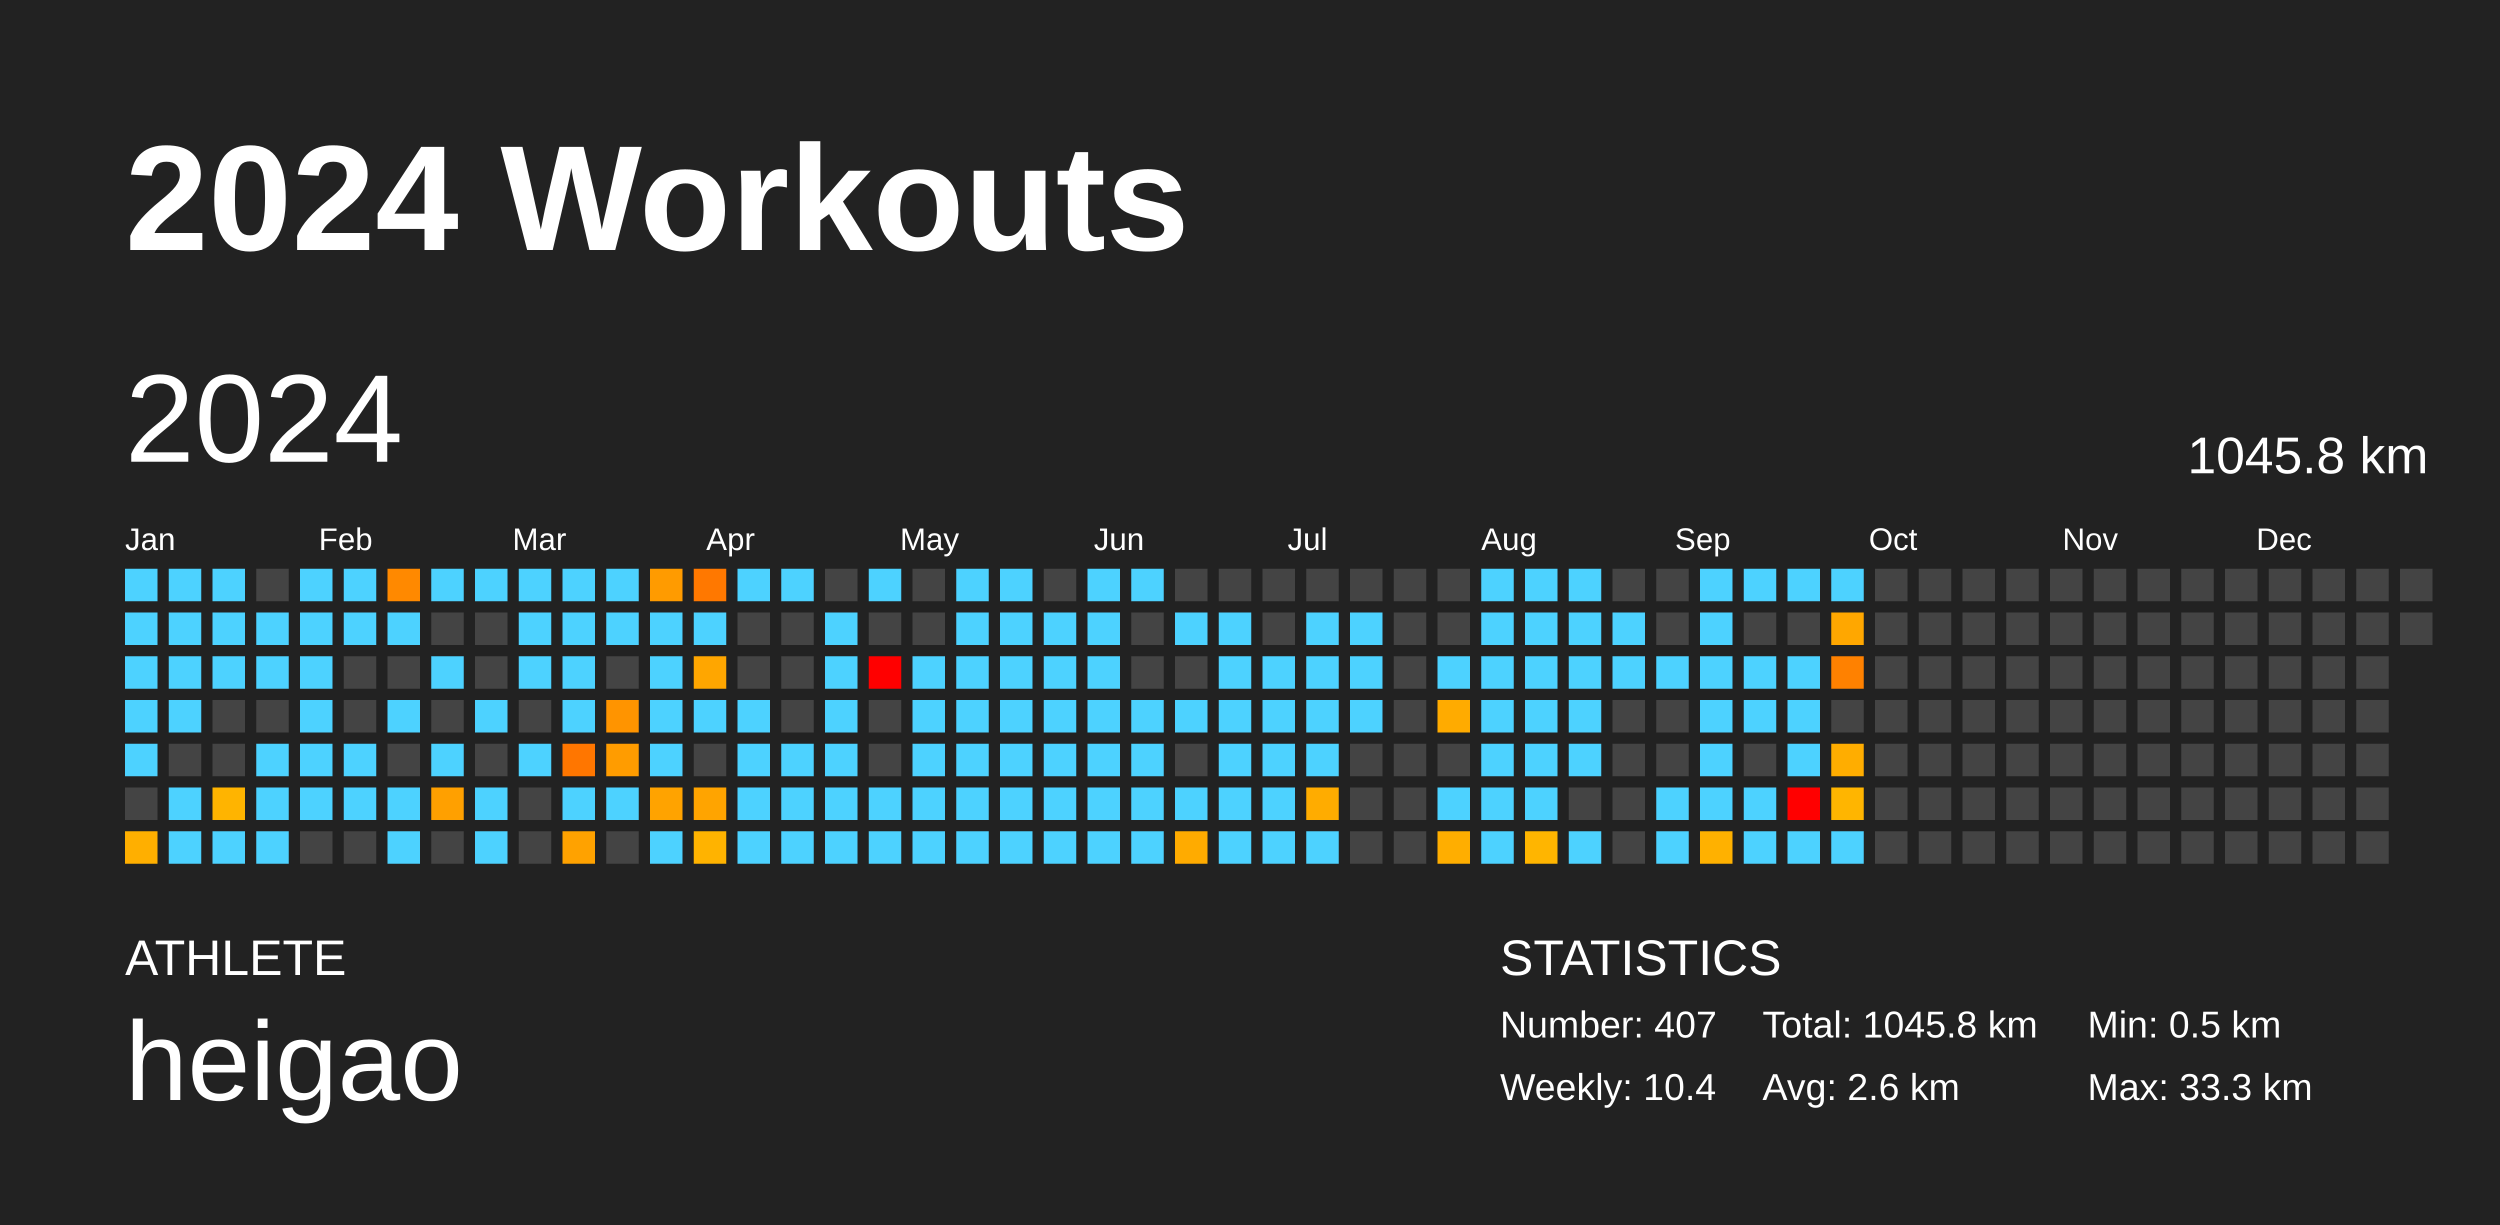
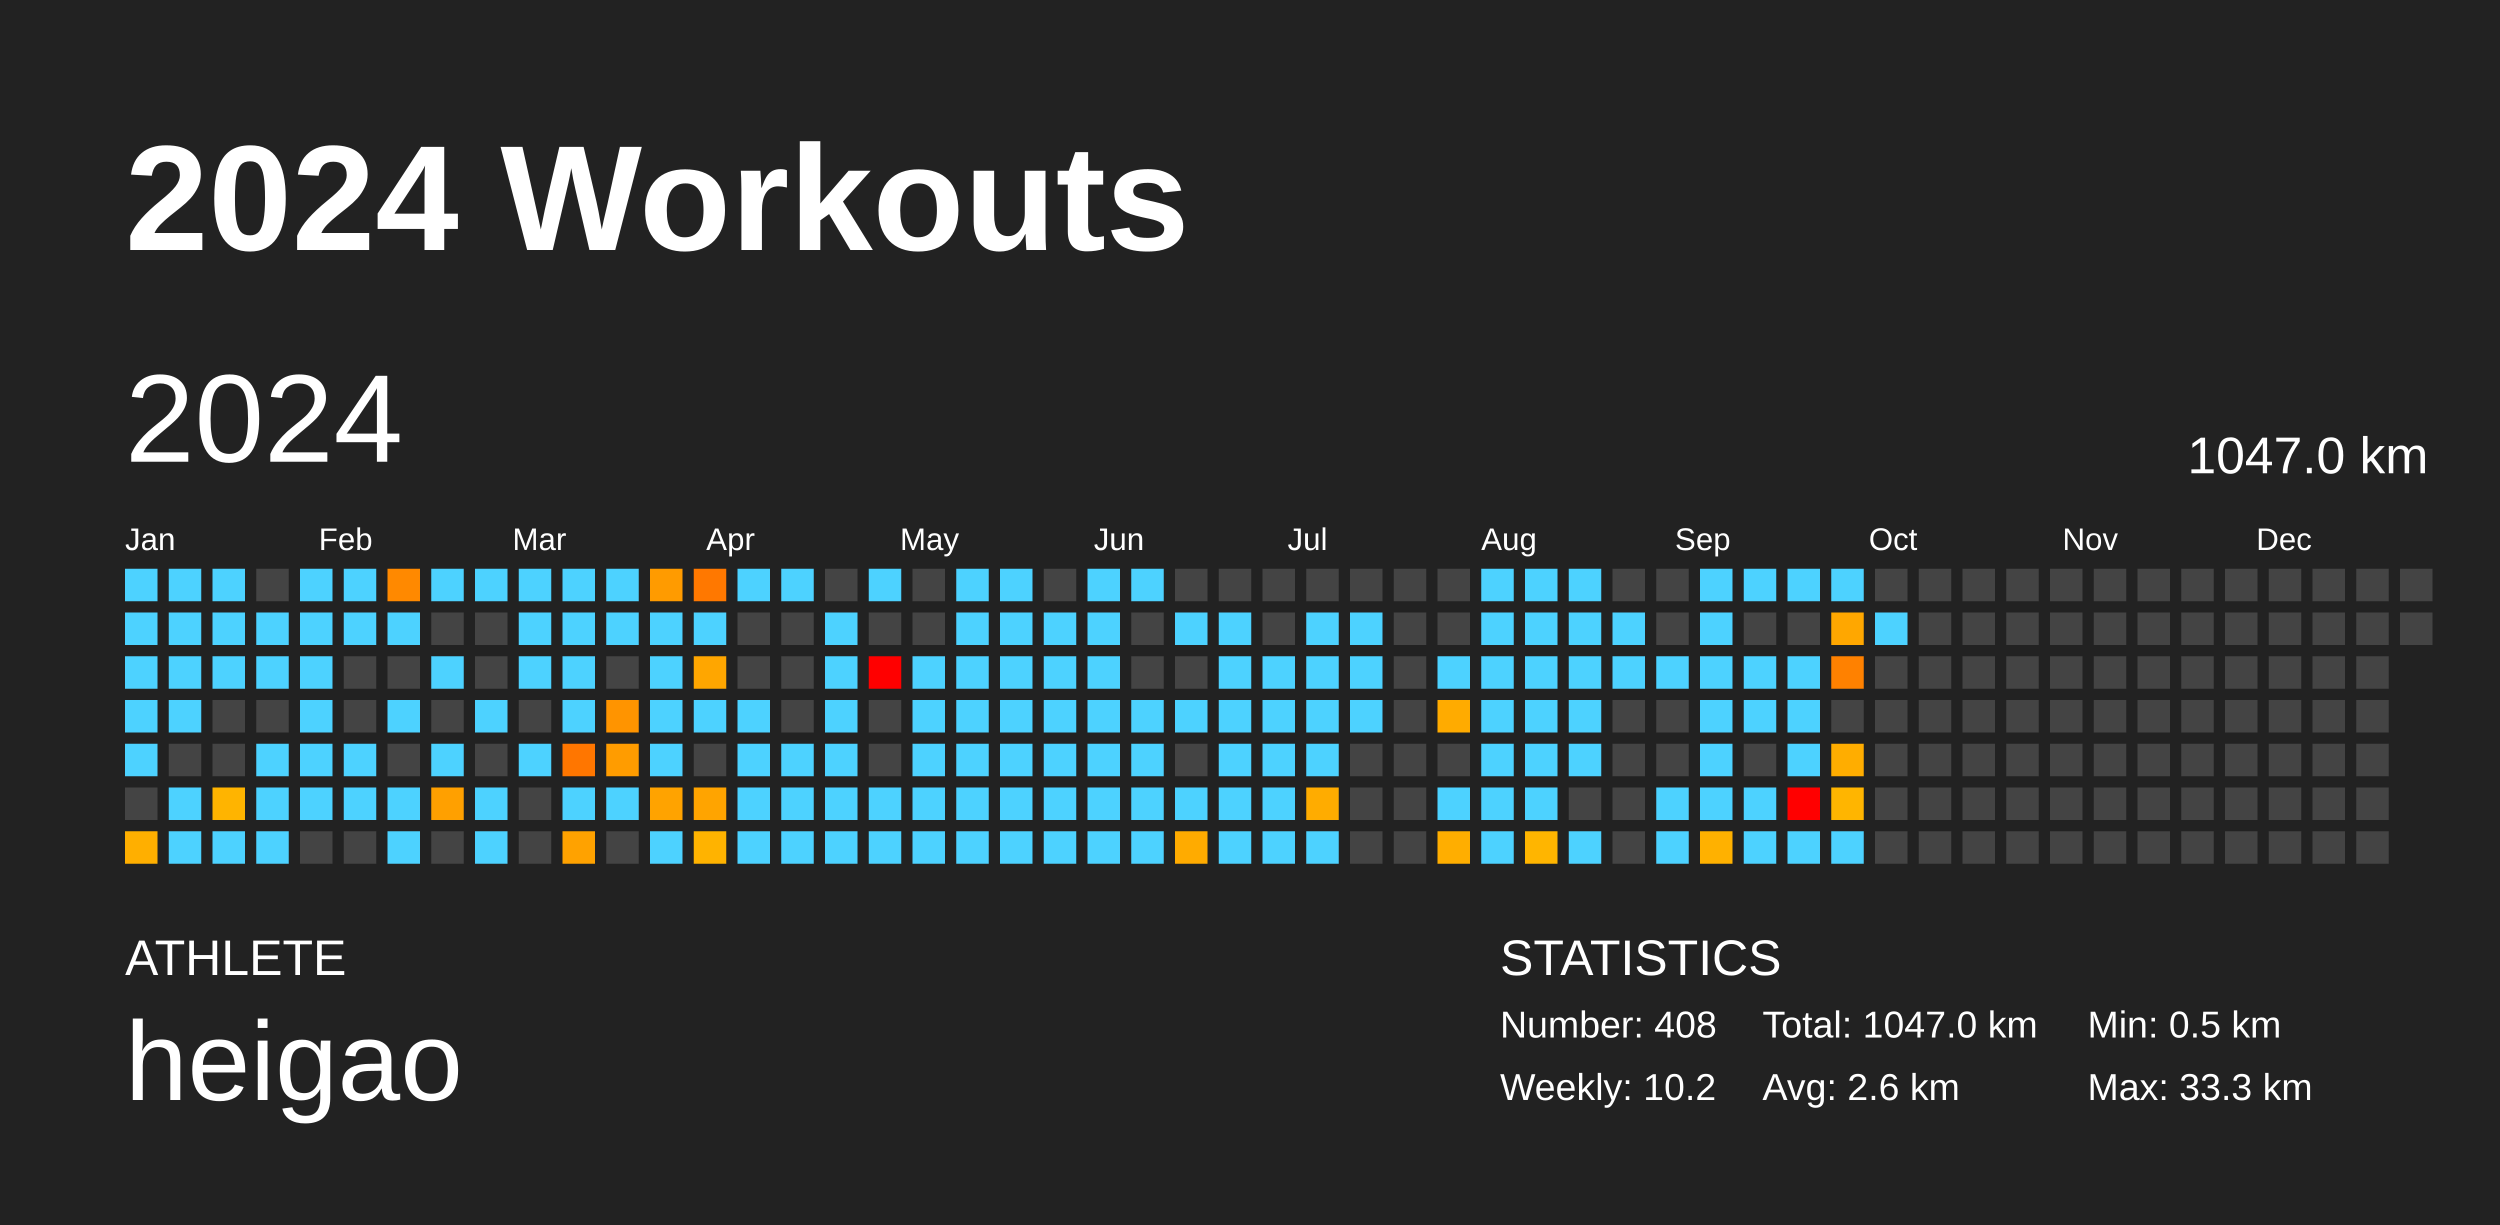
<svg xmlns="http://www.w3.org/2000/svg" baseProfile="full" height="98mm" version="1.1" viewBox="0,0,200,98" width="200mm">
  <defs />
  <rect fill="#222222" height="98" width="200" x="0" y="0" />
  <text fill="#FFFFFF" style="font-size:12px; font-family:Arial; font-weight:bold;" x="10" y="20">2024 Workouts</text>
  <text fill="#FFFFFF" style="font-size:4px; font-family:Arial" x="10" y="78">ATHLETE</text>
  <text fill="#FFFFFF" style="font-size:9px; font-family:Arial" x="10" y="88">heigao</text>
  <text fill="#FFFFFF" style="font-size:4px; font-family:Arial" x="120" y="78">STATISTICS</text>
-   <text fill="#FFFFFF" style="font-size:3px; font-family:Arial" x="120" y="83">Number: 407</text>
-   <text fill="#FFFFFF" style="font-size:3px; font-family:Arial" x="120" y="88">Weekly: 10.4</text>
-   <text fill="#FFFFFF" style="font-size:3px; font-family:Arial" x="141" y="83">Total: 1045.8 km</text>
+   <text fill="#FFFFFF" style="font-size:3px; font-family:Arial" x="120" y="83">Number: 408</text>
+   <text fill="#FFFFFF" style="font-size:3px; font-family:Arial" x="120" y="88">Weekly: 10.2</text>
+   <text fill="#FFFFFF" style="font-size:3px; font-family:Arial" x="141" y="83">Total: 1047.0 km</text>
  <text fill="#FFFFFF" style="font-size:3px; font-family:Arial" x="141" y="88">Avg: 2.6 km</text>
  <text fill="#FFFFFF" style="font-size:3px; font-family:Arial" x="167" y="83">Min: 0.5 km</text>
  <text fill="#FFFFFF" style="font-size:3px; font-family:Arial" x="167" y="88">Max: 33.3 km</text>
  <text dominant-baseline="hanging" fill="#FFFFFF" style="font-size:10.0px; font-family:Arial;" x="10" y="30">2024</text>
-   <text dominant-baseline="hanging" fill="#FFFFFF" style="font-size:4.125px; font-family:Arial;" x="175" y="35">1045.8 km</text>
+   <text dominant-baseline="hanging" fill="#FFFFFF" style="font-size:4.125px; font-family:Arial;" x="175" y="35">1047.0 km</text>
  <text fill="#FFFFFF" style="font-size:2.5px; font-family:Arial" x="10.0" y="44">Jan</text>
  <text fill="#FFFFFF" style="font-size:2.5px; font-family:Arial" x="25.5" y="44">Feb</text>
  <text fill="#FFFFFF" style="font-size:2.5px; font-family:Arial" x="41.0" y="44">Mar</text>
  <text fill="#FFFFFF" style="font-size:2.5px; font-family:Arial" x="56.5" y="44">Apr</text>
  <text fill="#FFFFFF" style="font-size:2.5px; font-family:Arial" x="72.0" y="44">May</text>
  <text fill="#FFFFFF" style="font-size:2.5px; font-family:Arial" x="87.5" y="44">Jun</text>
  <text fill="#FFFFFF" style="font-size:2.5px; font-family:Arial" x="103.0" y="44">Jul</text>
  <text fill="#FFFFFF" style="font-size:2.5px; font-family:Arial" x="118.5" y="44">Aug</text>
  <text fill="#FFFFFF" style="font-size:2.5px; font-family:Arial" x="134.0" y="44">Sep</text>
  <text fill="#FFFFFF" style="font-size:2.5px; font-family:Arial" x="149.5" y="44">Oct</text>
  <text fill="#FFFFFF" style="font-size:2.5px; font-family:Arial" x="165.0" y="44">Nov</text>
  <text fill="#FFFFFF" style="font-size:2.5px; font-family:Arial" x="180.5" y="44">Dec</text>
  <rect fill="#4dd2ff" height="2.6" width="2.6" x="10.0" y="45.5" />
  <rect fill="#4dd2ff" height="2.6" width="2.6" x="10.0" y="49.0" />
  <rect fill="#4dd2ff" height="2.6" width="2.6" x="10.0" y="52.5" />
  <rect fill="#4dd2ff" height="2.6" width="2.6" x="10.0" y="56.0" />
  <rect fill="#4dd2ff" height="2.6" width="2.6" x="10.0" y="59.5" />
  <rect fill="#444444" height="2.6" width="2.6" x="10.0" y="63.0" />
  <rect fill="#ffaf00" height="2.6" width="2.6" x="10.0" y="66.5" />
  <rect fill="#4dd2ff" height="2.6" width="2.6" x="13.5" y="45.5" />
  <rect fill="#4dd2ff" height="2.6" width="2.6" x="13.5" y="49.0" />
  <rect fill="#4dd2ff" height="2.6" width="2.6" x="13.5" y="52.5" />
  <rect fill="#4dd2ff" height="2.6" width="2.6" x="13.5" y="56.0" />
  <rect fill="#444444" height="2.6" width="2.6" x="13.5" y="59.5" />
  <rect fill="#4dd2ff" height="2.6" width="2.6" x="13.5" y="63.0" />
  <rect fill="#4dd2ff" height="2.6" width="2.6" x="13.5" y="66.5" />
  <rect fill="#4dd2ff" height="2.6" width="2.6" x="17.0" y="45.5" />
  <rect fill="#4dd2ff" height="2.6" width="2.6" x="17.0" y="49.0" />
  <rect fill="#4dd2ff" height="2.6" width="2.6" x="17.0" y="52.5" />
  <rect fill="#444444" height="2.6" width="2.6" x="17.0" y="56.0" />
  <rect fill="#444444" height="2.6" width="2.6" x="17.0" y="59.5" />
  <rect fill="#ffb400" height="2.6" width="2.6" x="17.0" y="63.0" />
  <rect fill="#4dd2ff" height="2.6" width="2.6" x="17.0" y="66.5" />
  <rect fill="#444444" height="2.6" width="2.6" x="20.5" y="45.5" />
  <rect fill="#4dd2ff" height="2.6" width="2.6" x="20.5" y="49.0" />
  <rect fill="#4dd2ff" height="2.6" width="2.6" x="20.5" y="52.5" />
  <rect fill="#444444" height="2.6" width="2.6" x="20.5" y="56.0" />
  <rect fill="#4dd2ff" height="2.6" width="2.6" x="20.5" y="59.5" />
  <rect fill="#4dd2ff" height="2.6" width="2.6" x="20.5" y="63.0" />
  <rect fill="#4dd2ff" height="2.6" width="2.6" x="20.5" y="66.5" />
  <rect fill="#4dd2ff" height="2.6" width="2.6" x="24.0" y="45.5" />
  <rect fill="#4dd2ff" height="2.6" width="2.6" x="24.0" y="49.0" />
  <rect fill="#4dd2ff" height="2.6" width="2.6" x="24.0" y="52.5" />
  <rect fill="#4dd2ff" height="2.6" width="2.6" x="24.0" y="56.0" />
  <rect fill="#4dd2ff" height="2.6" width="2.6" x="24.0" y="59.5" />
  <rect fill="#4dd2ff" height="2.6" width="2.6" x="24.0" y="63.0" />
  <rect fill="#444444" height="2.6" width="2.6" x="24.0" y="66.5" />
  <rect fill="#4dd2ff" height="2.6" width="2.6" x="27.5" y="45.5" />
  <rect fill="#4dd2ff" height="2.6" width="2.6" x="27.5" y="49.0" />
  <rect fill="#444444" height="2.6" width="2.6" x="27.5" y="52.5" />
  <rect fill="#444444" height="2.6" width="2.6" x="27.5" y="56.0" />
  <rect fill="#4dd2ff" height="2.6" width="2.6" x="27.5" y="59.5" />
  <rect fill="#4dd2ff" height="2.6" width="2.6" x="27.5" y="63.0" />
  <rect fill="#444444" height="2.6" width="2.6" x="27.5" y="66.5" />
  <rect fill="#ff8900" height="2.6" width="2.6" x="31.0" y="45.5" />
  <rect fill="#4dd2ff" height="2.6" width="2.6" x="31.0" y="49.0" />
  <rect fill="#444444" height="2.6" width="2.6" x="31.0" y="52.5" />
  <rect fill="#4dd2ff" height="2.6" width="2.6" x="31.0" y="56.0" />
  <rect fill="#444444" height="2.6" width="2.6" x="31.0" y="59.5" />
  <rect fill="#4dd2ff" height="2.6" width="2.6" x="31.0" y="63.0" />
  <rect fill="#4dd2ff" height="2.6" width="2.6" x="31.0" y="66.5" />
  <rect fill="#4dd2ff" height="2.6" width="2.6" x="34.5" y="45.5" />
  <rect fill="#444444" height="2.6" width="2.6" x="34.5" y="49.0" />
  <rect fill="#4dd2ff" height="2.6" width="2.6" x="34.5" y="52.5" />
  <rect fill="#444444" height="2.6" width="2.6" x="34.5" y="56.0" />
  <rect fill="#4dd2ff" height="2.6" width="2.6" x="34.5" y="59.5" />
  <rect fill="#ffa000" height="2.6" width="2.6" x="34.5" y="63.0" />
  <rect fill="#444444" height="2.6" width="2.6" x="34.5" y="66.5" />
  <rect fill="#4dd2ff" height="2.6" width="2.6" x="38.0" y="45.5" />
  <rect fill="#444444" height="2.6" width="2.6" x="38.0" y="49.0" />
  <rect fill="#444444" height="2.6" width="2.6" x="38.0" y="52.5" />
  <rect fill="#4dd2ff" height="2.6" width="2.6" x="38.0" y="56.0" />
  <rect fill="#444444" height="2.6" width="2.6" x="38.0" y="59.5" />
  <rect fill="#4dd2ff" height="2.6" width="2.6" x="38.0" y="63.0" />
  <rect fill="#4dd2ff" height="2.6" width="2.6" x="38.0" y="66.5" />
  <rect fill="#4dd2ff" height="2.6" width="2.6" x="41.5" y="45.5" />
  <rect fill="#4dd2ff" height="2.6" width="2.6" x="41.5" y="49.0" />
  <rect fill="#4dd2ff" height="2.6" width="2.6" x="41.5" y="52.5" />
  <rect fill="#444444" height="2.6" width="2.6" x="41.5" y="56.0" />
  <rect fill="#4dd2ff" height="2.6" width="2.6" x="41.5" y="59.5" />
  <rect fill="#444444" height="2.6" width="2.6" x="41.5" y="63.0" />
  <rect fill="#444444" height="2.6" width="2.6" x="41.5" y="66.5" />
  <rect fill="#4dd2ff" height="2.6" width="2.6" x="45.0" y="45.5" />
  <rect fill="#4dd2ff" height="2.6" width="2.6" x="45.0" y="49.0" />
  <rect fill="#4dd2ff" height="2.6" width="2.6" x="45.0" y="52.5" />
  <rect fill="#4dd2ff" height="2.6" width="2.6" x="45.0" y="56.0" />
  <rect fill="#ff7600" height="2.6" width="2.6" x="45.0" y="59.5" />
  <rect fill="#4dd2ff" height="2.6" width="2.6" x="45.0" y="63.0" />
  <rect fill="#ffa200" height="2.6" width="2.6" x="45.0" y="66.5" />
  <rect fill="#4dd2ff" height="2.6" width="2.6" x="48.5" y="45.5" />
  <rect fill="#4dd2ff" height="2.6" width="2.6" x="48.5" y="49.0" />
  <rect fill="#444444" height="2.6" width="2.6" x="48.5" y="52.5" />
  <rect fill="#ff9400" height="2.6" width="2.6" x="48.5" y="56.0" />
  <rect fill="#ff9c00" height="2.6" width="2.6" x="48.5" y="59.5" />
  <rect fill="#4dd2ff" height="2.6" width="2.6" x="48.5" y="63.0" />
  <rect fill="#444444" height="2.6" width="2.6" x="48.5" y="66.5" />
  <rect fill="#ff9b00" height="2.6" width="2.6" x="52.0" y="45.5" />
  <rect fill="#4dd2ff" height="2.6" width="2.6" x="52.0" y="49.0" />
  <rect fill="#4dd2ff" height="2.6" width="2.6" x="52.0" y="52.5" />
  <rect fill="#4dd2ff" height="2.6" width="2.6" x="52.0" y="56.0" />
  <rect fill="#4dd2ff" height="2.6" width="2.6" x="52.0" y="59.5" />
  <rect fill="#ffa300" height="2.6" width="2.6" x="52.0" y="63.0" />
  <rect fill="#4dd2ff" height="2.6" width="2.6" x="52.0" y="66.5" />
  <rect fill="#ff7800" height="2.6" width="2.6" x="55.5" y="45.5" />
  <rect fill="#4dd2ff" height="2.6" width="2.6" x="55.5" y="49.0" />
  <rect fill="#ffa600" height="2.6" width="2.6" x="55.5" y="52.5" />
  <rect fill="#4dd2ff" height="2.6" width="2.6" x="55.5" y="56.0" />
  <rect fill="#444444" height="2.6" width="2.6" x="55.5" y="59.5" />
  <rect fill="#ffa400" height="2.6" width="2.6" x="55.5" y="63.0" />
  <rect fill="#ffb300" height="2.6" width="2.6" x="55.5" y="66.5" />
  <rect fill="#4dd2ff" height="2.6" width="2.6" x="59.0" y="45.5" />
  <rect fill="#444444" height="2.6" width="2.6" x="59.0" y="49.0" />
  <rect fill="#444444" height="2.6" width="2.6" x="59.0" y="52.5" />
  <rect fill="#4dd2ff" height="2.6" width="2.6" x="59.0" y="56.0" />
  <rect fill="#4dd2ff" height="2.6" width="2.6" x="59.0" y="59.5" />
  <rect fill="#4dd2ff" height="2.6" width="2.6" x="59.0" y="63.0" />
  <rect fill="#4dd2ff" height="2.6" width="2.6" x="59.0" y="66.5" />
  <rect fill="#4dd2ff" height="2.6" width="2.6" x="62.5" y="45.5" />
  <rect fill="#444444" height="2.6" width="2.6" x="62.5" y="49.0" />
  <rect fill="#444444" height="2.6" width="2.6" x="62.5" y="52.5" />
  <rect fill="#444444" height="2.6" width="2.6" x="62.5" y="56.0" />
  <rect fill="#4dd2ff" height="2.6" width="2.6" x="62.5" y="59.5" />
  <rect fill="#4dd2ff" height="2.6" width="2.6" x="62.5" y="63.0" />
  <rect fill="#4dd2ff" height="2.6" width="2.6" x="62.5" y="66.5" />
  <rect fill="#444444" height="2.6" width="2.6" x="66.0" y="45.5" />
  <rect fill="#4dd2ff" height="2.6" width="2.6" x="66.0" y="49.0" />
  <rect fill="#4dd2ff" height="2.6" width="2.6" x="66.0" y="52.5" />
  <rect fill="#4dd2ff" height="2.6" width="2.6" x="66.0" y="56.0" />
  <rect fill="#4dd2ff" height="2.6" width="2.6" x="66.0" y="59.5" />
  <rect fill="#4dd2ff" height="2.6" width="2.6" x="66.0" y="63.0" />
  <rect fill="#4dd2ff" height="2.6" width="2.6" x="66.0" y="66.5" />
  <rect fill="#4dd2ff" height="2.6" width="2.6" x="69.5" y="45.5" />
  <rect fill="#444444" height="2.6" width="2.6" x="69.5" y="49.0" />
  <rect fill="red" height="2.6" width="2.6" x="69.5" y="52.5" />
  <rect fill="#444444" height="2.6" width="2.6" x="69.5" y="56.0" />
  <rect fill="#444444" height="2.6" width="2.6" x="69.5" y="59.5" />
  <rect fill="#4dd2ff" height="2.6" width="2.6" x="69.5" y="63.0" />
  <rect fill="#4dd2ff" height="2.6" width="2.6" x="69.5" y="66.5" />
  <rect fill="#444444" height="2.6" width="2.6" x="73.0" y="45.5" />
  <rect fill="#444444" height="2.6" width="2.6" x="73.0" y="49.0" />
  <rect fill="#4dd2ff" height="2.6" width="2.6" x="73.0" y="52.5" />
  <rect fill="#4dd2ff" height="2.6" width="2.6" x="73.0" y="56.0" />
  <rect fill="#4dd2ff" height="2.6" width="2.6" x="73.0" y="59.5" />
  <rect fill="#4dd2ff" height="2.6" width="2.6" x="73.0" y="63.0" />
  <rect fill="#4dd2ff" height="2.6" width="2.6" x="73.0" y="66.5" />
  <rect fill="#4dd2ff" height="2.6" width="2.6" x="76.5" y="45.5" />
  <rect fill="#4dd2ff" height="2.6" width="2.6" x="76.5" y="49.0" />
  <rect fill="#4dd2ff" height="2.6" width="2.6" x="76.5" y="52.5" />
  <rect fill="#4dd2ff" height="2.6" width="2.6" x="76.5" y="56.0" />
  <rect fill="#4dd2ff" height="2.6" width="2.6" x="76.5" y="59.5" />
  <rect fill="#4dd2ff" height="2.6" width="2.6" x="76.5" y="63.0" />
  <rect fill="#4dd2ff" height="2.6" width="2.6" x="76.5" y="66.5" />
  <rect fill="#4dd2ff" height="2.6" width="2.6" x="80.0" y="45.5" />
  <rect fill="#4dd2ff" height="2.6" width="2.6" x="80.0" y="49.0" />
  <rect fill="#4dd2ff" height="2.6" width="2.6" x="80.0" y="52.5" />
  <rect fill="#4dd2ff" height="2.6" width="2.6" x="80.0" y="56.0" />
  <rect fill="#4dd2ff" height="2.6" width="2.6" x="80.0" y="59.5" />
  <rect fill="#4dd2ff" height="2.6" width="2.6" x="80.0" y="63.0" />
  <rect fill="#4dd2ff" height="2.6" width="2.6" x="80.0" y="66.5" />
  <rect fill="#444444" height="2.6" width="2.6" x="83.5" y="45.5" />
  <rect fill="#4dd2ff" height="2.6" width="2.6" x="83.5" y="49.0" />
  <rect fill="#4dd2ff" height="2.6" width="2.6" x="83.5" y="52.5" />
  <rect fill="#4dd2ff" height="2.6" width="2.6" x="83.5" y="56.0" />
  <rect fill="#4dd2ff" height="2.6" width="2.6" x="83.5" y="59.5" />
  <rect fill="#4dd2ff" height="2.6" width="2.6" x="83.5" y="63.0" />
  <rect fill="#4dd2ff" height="2.6" width="2.6" x="83.5" y="66.5" />
  <rect fill="#4dd2ff" height="2.6" width="2.6" x="87.0" y="45.5" />
  <rect fill="#4dd2ff" height="2.6" width="2.6" x="87.0" y="49.0" />
  <rect fill="#4dd2ff" height="2.6" width="2.6" x="87.0" y="52.5" />
  <rect fill="#4dd2ff" height="2.6" width="2.6" x="87.0" y="56.0" />
  <rect fill="#4dd2ff" height="2.6" width="2.6" x="87.0" y="59.5" />
  <rect fill="#4dd2ff" height="2.6" width="2.6" x="87.0" y="63.0" />
  <rect fill="#4dd2ff" height="2.6" width="2.6" x="87.0" y="66.5" />
  <rect fill="#4dd2ff" height="2.6" width="2.6" x="90.5" y="45.5" />
  <rect fill="#444444" height="2.6" width="2.6" x="90.5" y="49.0" />
  <rect fill="#444444" height="2.6" width="2.6" x="90.5" y="52.5" />
  <rect fill="#4dd2ff" height="2.6" width="2.6" x="90.5" y="56.0" />
  <rect fill="#4dd2ff" height="2.6" width="2.6" x="90.5" y="59.5" />
  <rect fill="#4dd2ff" height="2.6" width="2.6" x="90.5" y="63.0" />
  <rect fill="#4dd2ff" height="2.6" width="2.6" x="90.5" y="66.5" />
  <rect fill="#444444" height="2.6" width="2.6" x="94.0" y="45.5" />
  <rect fill="#4dd2ff" height="2.6" width="2.6" x="94.0" y="49.0" />
  <rect fill="#444444" height="2.6" width="2.6" x="94.0" y="52.5" />
  <rect fill="#4dd2ff" height="2.6" width="2.6" x="94.0" y="56.0" />
  <rect fill="#444444" height="2.6" width="2.6" x="94.0" y="59.5" />
  <rect fill="#4dd2ff" height="2.6" width="2.6" x="94.0" y="63.0" />
  <rect fill="#ffab00" height="2.6" width="2.6" x="94.0" y="66.5" />
  <rect fill="#444444" height="2.6" width="2.6" x="97.5" y="45.5" />
  <rect fill="#4dd2ff" height="2.6" width="2.6" x="97.5" y="49.0" />
  <rect fill="#4dd2ff" height="2.6" width="2.6" x="97.5" y="52.5" />
  <rect fill="#4dd2ff" height="2.6" width="2.6" x="97.5" y="56.0" />
  <rect fill="#4dd2ff" height="2.6" width="2.6" x="97.5" y="59.5" />
  <rect fill="#4dd2ff" height="2.6" width="2.6" x="97.5" y="63.0" />
  <rect fill="#4dd2ff" height="2.6" width="2.6" x="97.5" y="66.5" />
  <rect fill="#444444" height="2.6" width="2.6" x="101.0" y="45.5" />
  <rect fill="#444444" height="2.6" width="2.6" x="101.0" y="49.0" />
  <rect fill="#4dd2ff" height="2.6" width="2.6" x="101.0" y="52.5" />
  <rect fill="#4dd2ff" height="2.6" width="2.6" x="101.0" y="56.0" />
  <rect fill="#4dd2ff" height="2.6" width="2.6" x="101.0" y="59.5" />
  <rect fill="#4dd2ff" height="2.6" width="2.6" x="101.0" y="63.0" />
  <rect fill="#4dd2ff" height="2.6" width="2.6" x="101.0" y="66.5" />
  <rect fill="#444444" height="2.6" width="2.6" x="104.5" y="45.5" />
  <rect fill="#4dd2ff" height="2.6" width="2.6" x="104.5" y="49.0" />
  <rect fill="#4dd2ff" height="2.6" width="2.6" x="104.5" y="52.5" />
  <rect fill="#4dd2ff" height="2.6" width="2.6" x="104.5" y="56.0" />
  <rect fill="#4dd2ff" height="2.6" width="2.6" x="104.5" y="59.5" />
  <rect fill="#ffac00" height="2.6" width="2.6" x="104.5" y="63.0" />
  <rect fill="#4dd2ff" height="2.6" width="2.6" x="104.5" y="66.5" />
  <rect fill="#444444" height="2.6" width="2.6" x="108.0" y="45.5" />
  <rect fill="#4dd2ff" height="2.6" width="2.6" x="108.0" y="49.0" />
  <rect fill="#4dd2ff" height="2.6" width="2.6" x="108.0" y="52.5" />
  <rect fill="#4dd2ff" height="2.6" width="2.6" x="108.0" y="56.0" />
  <rect fill="#444444" height="2.6" width="2.6" x="108.0" y="59.5" />
  <rect fill="#444444" height="2.6" width="2.6" x="108.0" y="63.0" />
  <rect fill="#444444" height="2.6" width="2.6" x="108.0" y="66.5" />
  <rect fill="#444444" height="2.6" width="2.6" x="111.5" y="45.5" />
  <rect fill="#444444" height="2.6" width="2.6" x="111.5" y="49.0" />
  <rect fill="#444444" height="2.6" width="2.6" x="111.5" y="52.5" />
  <rect fill="#444444" height="2.6" width="2.6" x="111.5" y="56.0" />
  <rect fill="#444444" height="2.6" width="2.6" x="111.5" y="59.5" />
  <rect fill="#444444" height="2.6" width="2.6" x="111.5" y="63.0" />
  <rect fill="#444444" height="2.6" width="2.6" x="111.5" y="66.5" />
  <rect fill="#444444" height="2.6" width="2.6" x="115.0" y="45.5" />
  <rect fill="#444444" height="2.6" width="2.6" x="115.0" y="49.0" />
  <rect fill="#4dd2ff" height="2.6" width="2.6" x="115.0" y="52.5" />
  <rect fill="#ffab00" height="2.6" width="2.6" x="115.0" y="56.0" />
  <rect fill="#444444" height="2.6" width="2.6" x="115.0" y="59.5" />
  <rect fill="#4dd2ff" height="2.6" width="2.6" x="115.0" y="63.0" />
  <rect fill="#ffae00" height="2.6" width="2.6" x="115.0" y="66.5" />
  <rect fill="#4dd2ff" height="2.6" width="2.6" x="118.5" y="45.5" />
  <rect fill="#4dd2ff" height="2.6" width="2.6" x="118.5" y="49.0" />
  <rect fill="#4dd2ff" height="2.6" width="2.6" x="118.5" y="52.5" />
  <rect fill="#4dd2ff" height="2.6" width="2.6" x="118.5" y="56.0" />
  <rect fill="#4dd2ff" height="2.6" width="2.6" x="118.5" y="59.5" />
  <rect fill="#4dd2ff" height="2.6" width="2.6" x="118.5" y="63.0" />
  <rect fill="#4dd2ff" height="2.6" width="2.6" x="118.5" y="66.5" />
  <rect fill="#4dd2ff" height="2.6" width="2.6" x="122.0" y="45.5" />
  <rect fill="#4dd2ff" height="2.6" width="2.6" x="122.0" y="49.0" />
  <rect fill="#4dd2ff" height="2.6" width="2.6" x="122.0" y="52.5" />
  <rect fill="#4dd2ff" height="2.6" width="2.6" x="122.0" y="56.0" />
  <rect fill="#4dd2ff" height="2.6" width="2.6" x="122.0" y="59.5" />
  <rect fill="#4dd2ff" height="2.6" width="2.6" x="122.0" y="63.0" />
  <rect fill="#ffb500" height="2.6" width="2.6" x="122.0" y="66.5" />
  <rect fill="#4dd2ff" height="2.6" width="2.6" x="125.5" y="45.5" />
  <rect fill="#4dd2ff" height="2.6" width="2.6" x="125.5" y="49.0" />
  <rect fill="#4dd2ff" height="2.6" width="2.6" x="125.5" y="52.5" />
  <rect fill="#4dd2ff" height="2.6" width="2.6" x="125.5" y="56.0" />
  <rect fill="#4dd2ff" height="2.6" width="2.6" x="125.5" y="59.5" />
  <rect fill="#444444" height="2.6" width="2.6" x="125.5" y="63.0" />
  <rect fill="#4dd2ff" height="2.6" width="2.6" x="125.5" y="66.5" />
  <rect fill="#444444" height="2.6" width="2.6" x="129.0" y="45.5" />
  <rect fill="#4dd2ff" height="2.6" width="2.6" x="129.0" y="49.0" />
  <rect fill="#4dd2ff" height="2.6" width="2.6" x="129.0" y="52.5" />
  <rect fill="#444444" height="2.6" width="2.6" x="129.0" y="56.0" />
  <rect fill="#444444" height="2.6" width="2.6" x="129.0" y="59.5" />
  <rect fill="#444444" height="2.6" width="2.6" x="129.0" y="63.0" />
  <rect fill="#444444" height="2.6" width="2.6" x="129.0" y="66.5" />
  <rect fill="#444444" height="2.6" width="2.6" x="132.5" y="45.5" />
  <rect fill="#444444" height="2.6" width="2.6" x="132.5" y="49.0" />
  <rect fill="#4dd2ff" height="2.6" width="2.6" x="132.5" y="52.5" />
  <rect fill="#444444" height="2.6" width="2.6" x="132.5" y="56.0" />
  <rect fill="#444444" height="2.6" width="2.6" x="132.5" y="59.5" />
  <rect fill="#4dd2ff" height="2.6" width="2.6" x="132.5" y="63.0" />
  <rect fill="#4dd2ff" height="2.6" width="2.6" x="132.5" y="66.5" />
  <rect fill="#4dd2ff" height="2.6" width="2.6" x="136.0" y="45.5" />
  <rect fill="#4dd2ff" height="2.6" width="2.6" x="136.0" y="49.0" />
  <rect fill="#4dd2ff" height="2.6" width="2.6" x="136.0" y="52.5" />
  <rect fill="#4dd2ff" height="2.6" width="2.6" x="136.0" y="56.0" />
  <rect fill="#4dd2ff" height="2.6" width="2.6" x="136.0" y="59.5" />
  <rect fill="#4dd2ff" height="2.6" width="2.6" x="136.0" y="63.0" />
  <rect fill="#ffb100" height="2.6" width="2.6" x="136.0" y="66.5" />
  <rect fill="#4dd2ff" height="2.6" width="2.6" x="139.5" y="45.5" />
  <rect fill="#444444" height="2.6" width="2.6" x="139.5" y="49.0" />
  <rect fill="#4dd2ff" height="2.6" width="2.6" x="139.5" y="52.5" />
  <rect fill="#4dd2ff" height="2.6" width="2.6" x="139.5" y="56.0" />
  <rect fill="#444444" height="2.6" width="2.6" x="139.5" y="59.5" />
  <rect fill="#4dd2ff" height="2.6" width="2.6" x="139.5" y="63.0" />
  <rect fill="#4dd2ff" height="2.6" width="2.6" x="139.5" y="66.5" />
  <rect fill="#4dd2ff" height="2.6" width="2.6" x="143.0" y="45.5" />
  <rect fill="#444444" height="2.6" width="2.6" x="143.0" y="49.0" />
  <rect fill="#4dd2ff" height="2.6" width="2.6" x="143.0" y="52.5" />
  <rect fill="#4dd2ff" height="2.6" width="2.6" x="143.0" y="56.0" />
  <rect fill="#4dd2ff" height="2.6" width="2.6" x="143.0" y="59.5" />
  <rect fill="red" height="2.6" width="2.6" x="143.0" y="63.0" />
  <rect fill="#4dd2ff" height="2.6" width="2.6" x="143.0" y="66.5" />
  <rect fill="#4dd2ff" height="2.6" width="2.6" x="146.5" y="45.5" />
  <rect fill="#ffa700" height="2.6" width="2.6" x="146.5" y="49.0" />
  <rect fill="#ff8100" height="2.6" width="2.6" x="146.5" y="52.5" />
  <rect fill="#444444" height="2.6" width="2.6" x="146.5" y="56.0" />
  <rect fill="#ffad00" height="2.6" width="2.6" x="146.5" y="59.5" />
  <rect fill="#ffb500" height="2.6" width="2.6" x="146.5" y="63.0" />
  <rect fill="#4dd2ff" height="2.6" width="2.6" x="146.5" y="66.5" />
  <rect fill="#444444" height="2.6" width="2.6" x="150.0" y="45.5" />
-   <rect fill="#444444" height="2.6" width="2.6" x="150.0" y="49.0" />
+   <rect fill="#4dd2ff" height="2.6" width="2.6" x="150.0" y="49.0" />
  <rect fill="#444444" height="2.6" width="2.6" x="150.0" y="52.5" />
  <rect fill="#444444" height="2.6" width="2.6" x="150.0" y="56.0" />
  <rect fill="#444444" height="2.6" width="2.6" x="150.0" y="59.5" />
  <rect fill="#444444" height="2.6" width="2.6" x="150.0" y="63.0" />
  <rect fill="#444444" height="2.6" width="2.6" x="150.0" y="66.5" />
  <rect fill="#444444" height="2.6" width="2.6" x="153.5" y="45.5" />
  <rect fill="#444444" height="2.6" width="2.6" x="153.5" y="49.0" />
  <rect fill="#444444" height="2.6" width="2.6" x="153.5" y="52.5" />
  <rect fill="#444444" height="2.6" width="2.6" x="153.5" y="56.0" />
  <rect fill="#444444" height="2.6" width="2.6" x="153.5" y="59.5" />
  <rect fill="#444444" height="2.6" width="2.6" x="153.5" y="63.0" />
  <rect fill="#444444" height="2.6" width="2.6" x="153.5" y="66.5" />
  <rect fill="#444444" height="2.6" width="2.6" x="157.0" y="45.5" />
  <rect fill="#444444" height="2.6" width="2.6" x="157.0" y="49.0" />
  <rect fill="#444444" height="2.6" width="2.6" x="157.0" y="52.5" />
  <rect fill="#444444" height="2.6" width="2.6" x="157.0" y="56.0" />
  <rect fill="#444444" height="2.6" width="2.6" x="157.0" y="59.5" />
  <rect fill="#444444" height="2.6" width="2.6" x="157.0" y="63.0" />
  <rect fill="#444444" height="2.6" width="2.6" x="157.0" y="66.5" />
  <rect fill="#444444" height="2.6" width="2.6" x="160.5" y="45.5" />
  <rect fill="#444444" height="2.6" width="2.6" x="160.5" y="49.0" />
  <rect fill="#444444" height="2.6" width="2.6" x="160.5" y="52.5" />
  <rect fill="#444444" height="2.6" width="2.6" x="160.5" y="56.0" />
  <rect fill="#444444" height="2.6" width="2.6" x="160.5" y="59.5" />
  <rect fill="#444444" height="2.6" width="2.6" x="160.5" y="63.0" />
  <rect fill="#444444" height="2.6" width="2.6" x="160.5" y="66.5" />
  <rect fill="#444444" height="2.6" width="2.6" x="164.0" y="45.5" />
  <rect fill="#444444" height="2.6" width="2.6" x="164.0" y="49.0" />
  <rect fill="#444444" height="2.6" width="2.6" x="164.0" y="52.5" />
  <rect fill="#444444" height="2.6" width="2.6" x="164.0" y="56.0" />
  <rect fill="#444444" height="2.6" width="2.6" x="164.0" y="59.5" />
  <rect fill="#444444" height="2.6" width="2.6" x="164.0" y="63.0" />
  <rect fill="#444444" height="2.6" width="2.6" x="164.0" y="66.5" />
  <rect fill="#444444" height="2.6" width="2.6" x="167.5" y="45.5" />
  <rect fill="#444444" height="2.6" width="2.6" x="167.5" y="49.0" />
  <rect fill="#444444" height="2.6" width="2.6" x="167.5" y="52.5" />
  <rect fill="#444444" height="2.6" width="2.6" x="167.5" y="56.0" />
  <rect fill="#444444" height="2.6" width="2.6" x="167.5" y="59.5" />
  <rect fill="#444444" height="2.6" width="2.6" x="167.5" y="63.0" />
  <rect fill="#444444" height="2.6" width="2.6" x="167.5" y="66.5" />
  <rect fill="#444444" height="2.6" width="2.6" x="171.0" y="45.5" />
  <rect fill="#444444" height="2.6" width="2.6" x="171.0" y="49.0" />
  <rect fill="#444444" height="2.6" width="2.6" x="171.0" y="52.5" />
  <rect fill="#444444" height="2.6" width="2.6" x="171.0" y="56.0" />
  <rect fill="#444444" height="2.6" width="2.6" x="171.0" y="59.5" />
  <rect fill="#444444" height="2.6" width="2.6" x="171.0" y="63.0" />
  <rect fill="#444444" height="2.6" width="2.6" x="171.0" y="66.5" />
  <rect fill="#444444" height="2.6" width="2.6" x="174.5" y="45.5" />
  <rect fill="#444444" height="2.6" width="2.6" x="174.5" y="49.0" />
  <rect fill="#444444" height="2.6" width="2.6" x="174.5" y="52.5" />
  <rect fill="#444444" height="2.6" width="2.6" x="174.5" y="56.0" />
  <rect fill="#444444" height="2.6" width="2.6" x="174.5" y="59.5" />
  <rect fill="#444444" height="2.6" width="2.6" x="174.5" y="63.0" />
  <rect fill="#444444" height="2.6" width="2.6" x="174.5" y="66.5" />
  <rect fill="#444444" height="2.6" width="2.6" x="178.0" y="45.5" />
  <rect fill="#444444" height="2.6" width="2.6" x="178.0" y="49.0" />
  <rect fill="#444444" height="2.6" width="2.6" x="178.0" y="52.5" />
  <rect fill="#444444" height="2.6" width="2.6" x="178.0" y="56.0" />
  <rect fill="#444444" height="2.6" width="2.6" x="178.0" y="59.5" />
  <rect fill="#444444" height="2.6" width="2.6" x="178.0" y="63.0" />
  <rect fill="#444444" height="2.6" width="2.6" x="178.0" y="66.5" />
  <rect fill="#444444" height="2.6" width="2.6" x="181.5" y="45.5" />
  <rect fill="#444444" height="2.6" width="2.6" x="181.5" y="49.0" />
  <rect fill="#444444" height="2.6" width="2.6" x="181.5" y="52.5" />
  <rect fill="#444444" height="2.6" width="2.6" x="181.5" y="56.0" />
  <rect fill="#444444" height="2.6" width="2.6" x="181.5" y="59.5" />
  <rect fill="#444444" height="2.6" width="2.6" x="181.5" y="63.0" />
  <rect fill="#444444" height="2.6" width="2.6" x="181.5" y="66.5" />
  <rect fill="#444444" height="2.6" width="2.6" x="185.0" y="45.5" />
  <rect fill="#444444" height="2.6" width="2.6" x="185.0" y="49.0" />
  <rect fill="#444444" height="2.6" width="2.6" x="185.0" y="52.5" />
  <rect fill="#444444" height="2.6" width="2.6" x="185.0" y="56.0" />
  <rect fill="#444444" height="2.6" width="2.6" x="185.0" y="59.5" />
  <rect fill="#444444" height="2.6" width="2.6" x="185.0" y="63.0" />
  <rect fill="#444444" height="2.6" width="2.6" x="185.0" y="66.5" />
  <rect fill="#444444" height="2.6" width="2.6" x="188.5" y="45.5" />
  <rect fill="#444444" height="2.6" width="2.6" x="188.5" y="49.0" />
  <rect fill="#444444" height="2.6" width="2.6" x="188.5" y="52.5" />
  <rect fill="#444444" height="2.6" width="2.6" x="188.5" y="56.0" />
  <rect fill="#444444" height="2.6" width="2.6" x="188.5" y="59.5" />
  <rect fill="#444444" height="2.6" width="2.6" x="188.5" y="63.0" />
  <rect fill="#444444" height="2.6" width="2.6" x="188.5" y="66.5" />
  <rect fill="#444444" height="2.6" width="2.6" x="192.0" y="45.5" />
  <rect fill="#444444" height="2.6" width="2.6" x="192.0" y="49.0" />
</svg>
